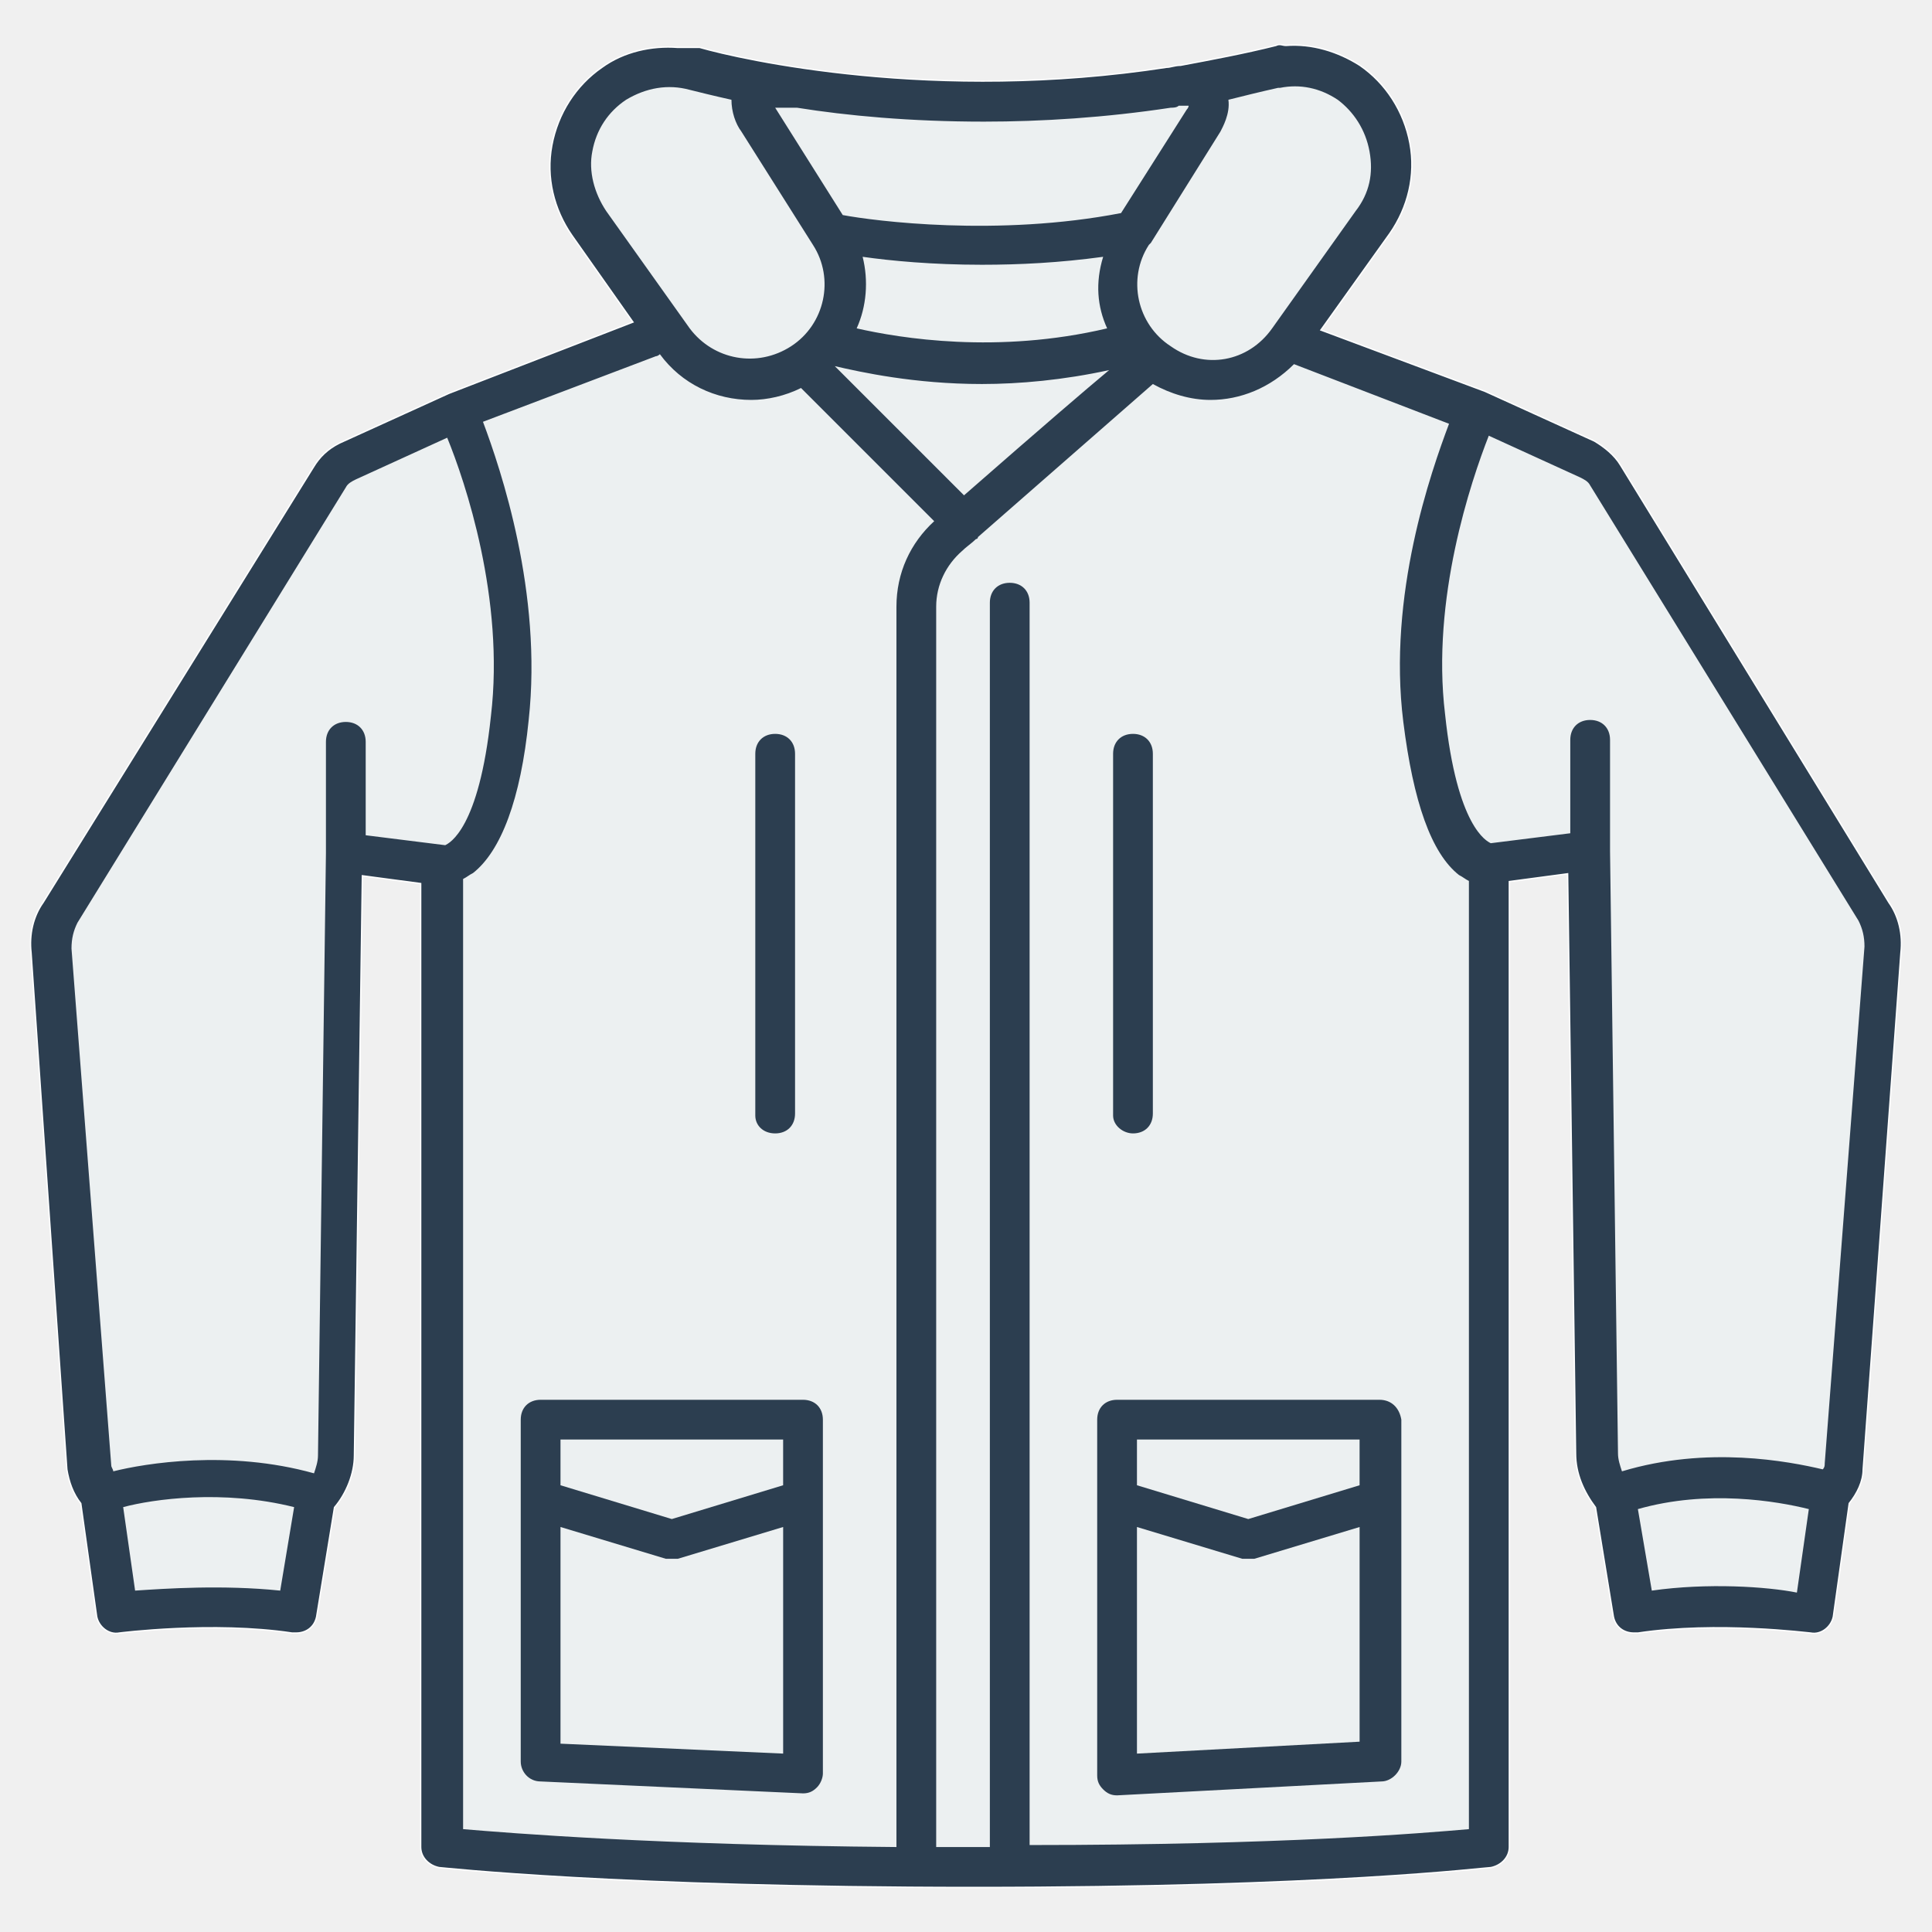
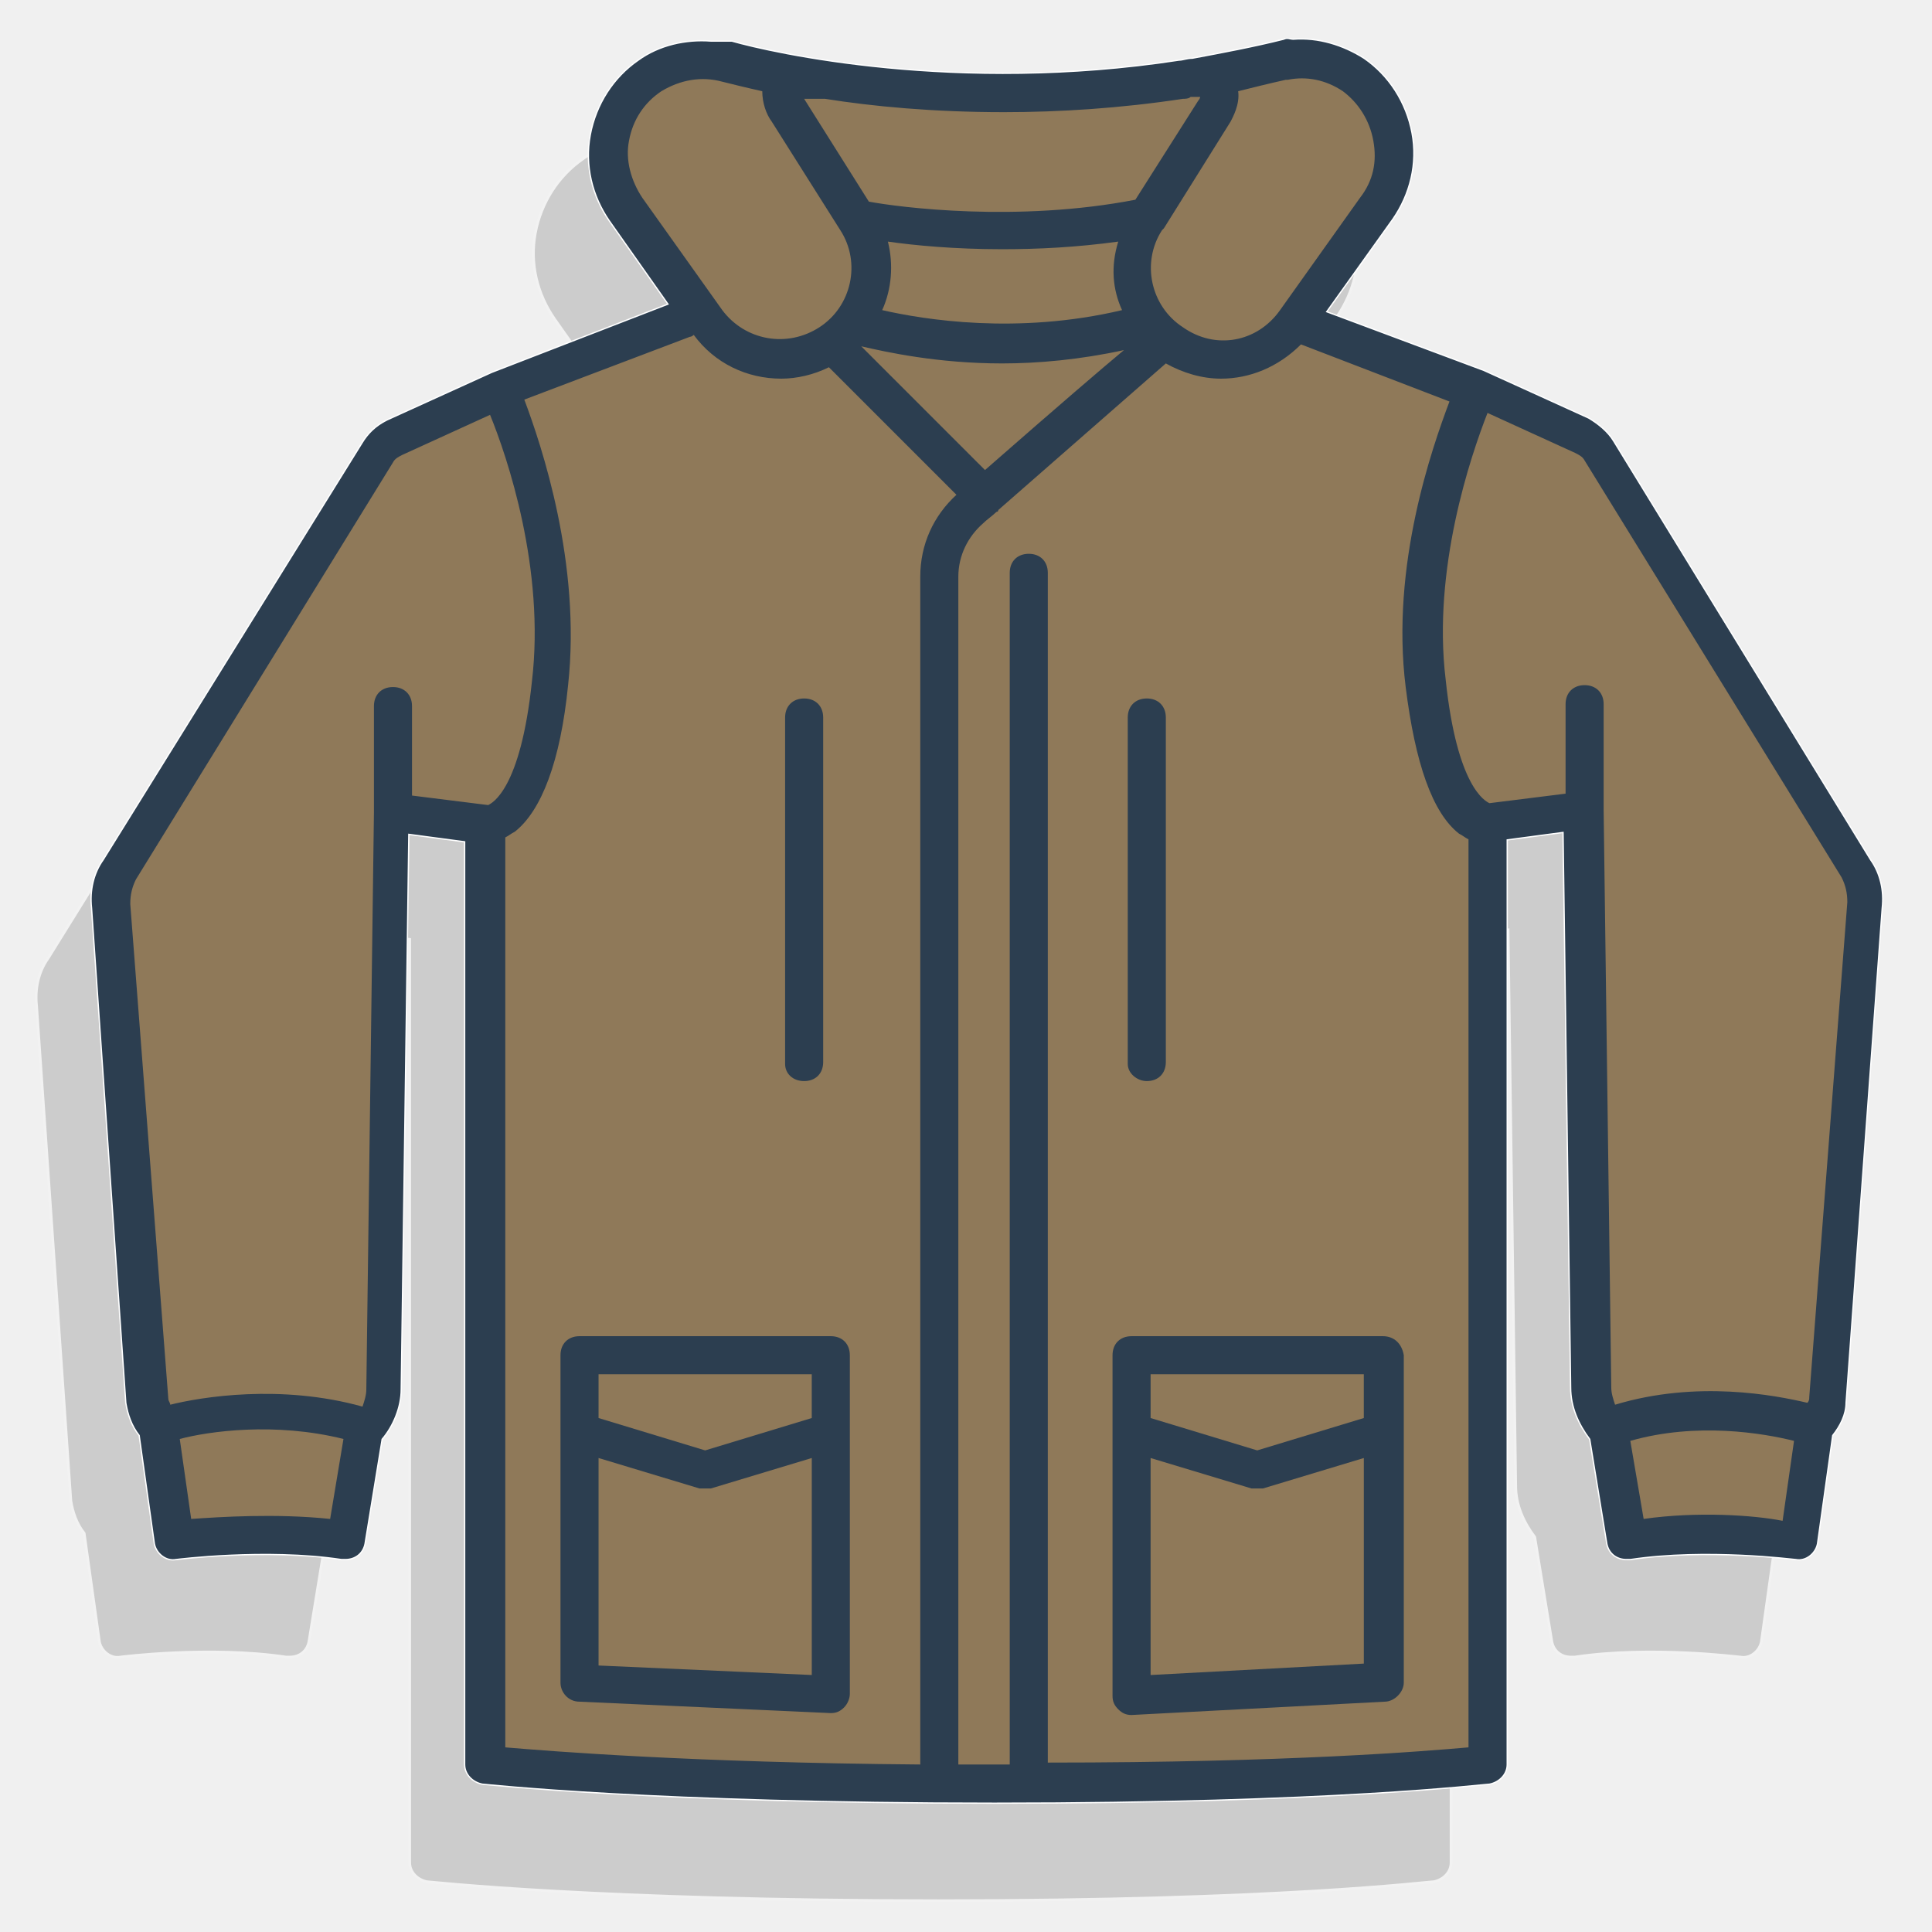
- <svg xmlns="http://www.w3.org/2000/svg" version="1.1" id="Layer_1" x="0px" y="0px" width="708.662px" height="708.662px" viewBox="0 0 708.662 708.662" enable-background="new 0 0 708.662 708.662" xml:space="preserve">
-   <path fill="#ECF0F1" stroke="#FFFFFF" stroke-miterlimit="10" d="M692.646,331.162l-98.432-160.407  c-2.188-3.646-5.834-6.562-9.479-8.75l-40.103-18.228l0,0l0,0l-60.52-22.603l25.521-35.728c6.562-9.479,9.479-21.145,7.291-32.811  c-2.188-11.666-8.749-21.874-18.229-28.436c-8.021-5.104-17.498-8.02-26.979-7.291c-1.458,0-2.188-0.729-3.646,0  c-11.666,2.916-23.332,5.104-34.998,7.291c-2.188,0-3.646,0.729-5.104,0.729c-85.31,13.125-156.033-2.916-171.347-7.291l0,0l0,0  c-2.916,0-4.374,0-4.374,0c-1.458,0-2.188,0-3.646,0c-9.479-0.729-19.688,1.458-27.706,7.291  c-9.479,6.562-16.042,16.771-18.229,28.438c-2.188,11.667,0.729,23.333,7.292,32.811l22.604,32.082l-67.811,26.249l0,0l0,0  l-40.103,18.229c-4.375,2.187-7.292,5.104-9.479,8.749L16.016,331.162c-3.646,5.103-5.104,11.667-4.375,18.228l13.124,189.572  c0.729,4.375,2.188,8.75,5.104,12.396l5.832,41.561c0.73,3.646,4.375,6.561,8.021,5.834c0,0,34.268-4.377,63.434,0  c0.729,0,0.729,0,1.458,0c3.646,0,6.562-2.189,7.292-5.834l6.562-40.104l0,0l0,0c4.375-5.104,7.292-12.395,7.292-18.957  l2.916-212.901l21.874,2.916v353.625c0,3.645,2.917,6.561,6.562,7.291c0.729,0,65.621,7.291,196.136,7.291  c130.516,0,187.387-7.291,189.572-7.291c3.646-0.73,6.562-3.646,6.562-7.291V323.141l21.873-2.917l2.917,212.906  c0,7.291,2.916,13.854,7.291,19.688l6.562,40.104c0.729,3.646,3.646,5.834,7.291,5.834c0.729,0,0.729,0,1.459,0  c29.164-4.377,62.703,0,63.436,0c3.646,0.729,7.292-2.188,8.021-5.834l5.834-41.561c2.916-3.646,5.104-8.021,5.104-12.396  L697.02,349.39C697.751,342.829,696.295,336.265,692.646,331.162z" />
+ <svg xmlns="http://www.w3.org/2000/svg" version="1.1" id="Layer_1" x="0px" y="0px" width="740px" height="740px" viewBox="-15.669 -16.669 740 740" enable-background="new -15.669 -16.669 740 740" xml:space="preserve">
+   <path opacity="0.15" stroke="#FFFFFF" stroke-miterlimit="10" d="M679.372,350.413l-98.434-160.407  c-2.188-3.646-5.834-6.562-9.479-8.75l-40.104-18.228l0,0l0,0l-60.52-22.603l25.521-35.728c6.562-9.479,9.479-21.145,7.291-32.811  s-8.75-21.874-18.229-28.436c-8.021-5.104-17.498-8.02-26.98-7.291c-1.457,0-2.188-0.729-3.645,0  c-11.666,2.916-23.332,5.104-34.998,7.291c-2.189,0-3.646,0.729-5.105,0.729c-85.309,13.125-156.033-2.916-171.346-7.291l0,0l0,0  c-2.916,0-4.374,0-4.374,0c-1.458,0-2.188,0-3.646,0c-9.479-0.729-19.688,1.458-27.706,7.291  c-9.479,6.562-16.042,16.771-18.229,28.438c-2.188,11.667,0.729,23.333,7.292,32.811l22.604,32.082l-67.811,26.249l0,0l0,0  l-40.103,18.229c-4.375,2.187-7.292,5.104-9.479,8.749L2.741,350.413c-3.646,5.104-5.104,11.668-4.375,18.229L11.49,558.214  c0.729,4.375,2.188,8.75,5.104,12.396l5.832,41.561c0.73,3.645,4.375,6.561,8.021,5.834c0,0,34.268-4.377,63.434,0  c0.729,0,0.729,0,1.458,0c3.646,0,6.562-2.189,7.292-5.834l6.562-40.105l0,0l0,0c4.375-5.104,7.292-12.395,7.292-18.957l2.916-212.9  l21.874,2.916v353.625c0,3.645,2.917,6.561,6.562,7.291c0.729,0,65.621,7.291,196.136,7.291c130.516,0,187.387-7.291,189.573-7.291  c3.645-0.73,6.561-3.646,6.561-7.291V342.392l21.873-2.916l2.918,212.906c0,7.291,2.916,13.854,7.291,19.688l6.562,40.104  c0.729,3.646,3.645,5.834,7.291,5.834c0.729,0,0.729,0,1.459,0c29.164-4.377,62.703,0,63.436,0c3.646,0.73,7.291-2.188,8.021-5.834  l5.834-41.561c2.916-3.646,5.104-8.021,5.104-12.396l13.85-189.574C684.476,362.081,683.021,355.517,679.372,350.413z" />
+   <path fill="#8F7959" stroke="#FFFFFF" stroke-miterlimit="10" d="M700.646,312.837L602.214,152.43  c-2.188-3.646-5.834-6.562-9.479-8.75l-40.104-18.228l0,0l0,0l-60.52-22.603l25.521-35.728c6.562-9.479,9.479-21.145,7.291-32.811  c-2.188-11.666-8.749-21.874-18.229-28.436c-8.021-5.104-17.498-8.02-26.979-7.291c-1.458,0-2.188-0.729-3.646,0  c-11.666,2.916-23.332,5.104-34.998,7.291c-2.188,0-3.646,0.729-5.104,0.729c-85.31,13.125-156.033-2.916-171.347-7.291l0,0l0,0  c-2.916,0-4.374,0-4.374,0c-1.458,0-2.188,0-3.646,0c-9.479-0.729-19.688,1.458-27.706,7.291  c-9.479,6.562-16.042,16.771-18.229,28.438c-2.188,11.667,0.729,23.333,7.292,32.811l22.604,32.082l-67.811,26.249l0,0l0,0  l-40.103,18.229c-4.375,2.187-7.292,5.104-9.479,8.749L24.016,312.837c-3.646,5.103-5.104,11.667-4.375,18.228l13.124,189.572  c0.729,4.375,2.188,8.75,5.104,12.396l5.832,41.561c0.73,3.646,4.375,6.561,8.021,5.834c0,0,34.268-4.377,63.434,0  c0.729,0,0.729,0,1.458,0c3.646,0,6.562-2.189,7.292-5.834l6.562-40.104l0,0l0,0c4.375-5.104,7.292-12.395,7.292-18.957l2.916-212.9  l21.874,2.916v353.625c0,3.645,2.917,6.561,6.562,7.291c0.729,0,65.621,7.291,196.136,7.291c130.516,0,187.387-7.291,189.572-7.291  c3.646-0.73,6.562-3.646,6.562-7.291V304.815l21.873-2.917l2.917,212.906c0,7.291,2.916,13.854,7.291,19.688l6.562,40.104  c0.729,3.646,3.646,5.834,7.291,5.834c0.729,0,0.729,0,1.459,0c29.164-4.377,62.703,0,63.436,0c3.646,0.729,7.292-2.188,8.021-5.834  l5.834-41.561c2.916-3.646,5.104-8.021,5.104-12.396l13.85-189.575C705.751,324.504,704.295,317.939,700.646,312.837z" />
  <g>
-     <path fill="#2C3E50" d="M692.646,331.162l-98.432-160.407c-2.188-3.646-5.834-6.562-9.479-8.75l-40.103-18.228l0,0l0,0   l-60.52-22.603l25.521-35.728c6.562-9.479,9.479-21.145,7.291-32.811c-2.188-11.666-8.749-21.874-18.229-28.436   c-8.021-5.104-17.498-8.02-26.979-7.291c-1.458,0-2.188-0.729-3.646,0c-11.666,2.916-23.332,5.104-34.998,7.291   c-2.188,0-3.646,0.729-5.104,0.729c-85.31,13.125-156.033-2.916-171.347-7.291l0,0l0,0c-2.916,0-4.374,0-4.374,0   c-1.458,0-2.188,0-3.646,0c-9.479-0.729-19.688,1.458-27.706,7.291c-9.479,6.562-16.042,16.771-18.229,28.438   c-2.188,11.667,0.729,23.333,7.292,32.811l22.604,32.082l-67.811,26.249l0,0l0,0l-40.103,18.229   c-4.375,2.187-7.292,5.104-9.479,8.749L16.016,331.162c-3.646,5.104-5.104,11.667-4.375,18.229l13.124,189.572   c0.729,4.375,2.188,8.75,5.104,12.396l5.832,41.561c0.73,3.646,4.375,6.561,8.021,5.834c0,0,34.268-4.377,63.434,0   c0.729,0,0.729,0,1.458,0c3.646,0,6.562-2.189,7.292-5.834l6.562-40.104l0,0l0,0c4.375-5.104,7.292-12.396,7.292-18.957   l2.916-212.903l21.874,2.916v353.625c0,3.645,2.917,6.561,6.562,7.291c0.729,0,65.621,7.291,196.136,7.291   c130.516,0,187.387-7.291,189.572-7.291c3.646-0.73,6.562-3.646,6.562-7.291V323.141l21.873-2.917l2.917,212.906   c0,7.291,2.916,13.854,7.291,19.688l6.562,40.104c0.729,3.646,3.646,5.834,7.291,5.834c0.729,0,0.729,0,1.459,0   c29.164-4.377,62.703,0,63.436,0c3.646,0.729,7.292-2.188,8.021-5.834l5.834-41.561c2.916-3.646,5.104-8.021,5.104-12.396   L697.02,349.39C697.751,342.829,696.295,336.265,692.646,331.162z M502.345,55.553c1.458,8.021,0,15.312-5.104,21.874   l-30.623,43.019c-8.749,12.395-24.79,15.312-37.187,6.562c-12.396-8.02-16.04-24.791-8.021-37.186l0.729-0.729l0,0l25.521-40.831   c0.729-1.459,3.646-6.562,2.917-11.667c5.832-1.458,11.665-2.917,18.229-4.375h0.729c7.291-1.458,14.582,0,21.146,4.375   C496.512,40.97,500.887,47.532,502.345,55.553z M353.603,181.691l-47.396-47.394c9.479,2.188,29.165,6.562,53.956,6.562   c13.854,0,29.896-1.458,46.663-5.104C398.08,143.047,382.767,156.171,353.603,181.691z M406.099,120.445   c-40.104,9.478-75.828,3.646-91.869,0c3.646-8.021,4.374-17.5,2.188-26.249c10.206,1.458,25.52,2.917,43.746,2.917   c13.854,0,28.438-0.729,44.478-2.917C401.725,103.675,402.455,112.424,406.099,120.445z M360.893,44.615   c21.146,0,44.479-1.458,68.538-5.104l0,0c0.729,0,2.188,0,2.917-0.729c0.729,0,0.729,0,1.458,0c0.729,0,1.458,0,2.188,0   c0,0.729-0.729,1.458-0.729,1.458l-24.062,37.915c-45.205,8.75-90.411,2.917-102.077,0.729l-24.79-39.373c1.458,0,3.646,0,8.021,0   l0,0C310.587,42.428,333.917,44.615,360.893,44.615z M217.258,55.553c1.458-8.021,5.832-14.583,12.396-18.958   c7.292-4.375,15.312-5.833,23.332-3.646c2.917,0.729,8.75,2.188,15.312,3.646c0,4.375,1.458,8.75,3.646,11.667l26.249,41.56   c8.021,12.395,4.375,29.166-8.021,37.186c-12.396,8.02-28.437,5.104-37.187-6.562l-30.623-43.021   C217.985,70.864,215.8,62.844,217.258,55.553z M28.414,338.454l98.433-159.679c0.729-1.458,2.188-2.187,3.646-2.916l33.54-15.312   c6.562,16.041,21.146,59.06,16.042,102.078c-4.375,41.56-15.312,46.664-16.77,47.393l-29.166-3.646v-34.27   c0-4.375-2.916-7.292-7.292-7.292c-4.375,0-7.291,2.917-7.291,7.292v40.831l-2.917,220.925c0,2.188-0.729,4.375-1.458,6.562   c-31.354-8.75-61.979-3.646-73.643-0.729c0-0.729-0.729-1.457-0.729-2.188L26.225,347.931   C26.225,344.287,26.956,341.37,28.414,338.454z M102.784,583.44c-21.145-2.188-42.288-0.73-53.227,0l-4.375-30.625   c10.937-2.916,36.456-6.562,62.705,0L102.784,583.44z M169.864,322.413c1.458-0.729,2.188-1.459,3.646-2.188   c10.208-8.021,17.498-26.978,20.414-56.142c5.104-46.665-10.207-91.87-16.771-109.369l63.436-24.061c0.729,0,1.458-0.73,1.458-0.73   c8.021,10.938,20.416,16.77,33.54,16.77c5.833,0,12.396-1.458,18.229-4.374l48.854,48.851c-8.75,8.02-13.854,18.957-13.854,31.352   v454.976c-88.226-0.73-141.451-5.105-158.949-6.562L169.864,322.413L169.864,322.413z M377.665,676.767V221.064   c0-4.375-2.916-7.291-7.292-7.291c-4.374,0-7.29,2.917-7.29,7.291v456.433c-1.456,0-3.646,0-5.104,0c-5.104,0-9.478,0-14.582,0   V222.522c0-8.02,3.646-15.311,9.479-20.415c1.458-1.459,3.646-2.917,5.104-4.375c0,0,0.729,0,0.729-0.729l0,0   c34.998-30.624,58.328-51.039,64.16-56.143c6.562,3.646,13.854,5.833,21.146,5.833c10.938,0,21.874-4.374,30.624-13.124   l56.871,21.874c-6.562,17.499-22.604,62.705-16.771,109.369c3.646,29.165,10.207,48.122,20.415,56.144   c1.458,0.729,2.188,1.457,3.646,2.187v347.792C522.031,672.394,470.263,676.767,377.665,676.767z M605.884,583.44l-5.104-29.896   c25.521-7.291,51.036-2.918,62.702,0l-4.374,30.621C648.172,581.981,626.3,580.521,605.884,583.44z M669.314,536.776   c0,0.729,0,1.457-0.729,2.188c-12.396-2.916-42.29-8.75-73.645,0.729c-0.729-2.188-1.457-4.375-1.457-6.562l-2.916-220.926v-40.831   c0-4.375-2.919-7.291-7.293-7.291c-4.373,0-7.291,2.917-7.291,7.291v34.269l-29.164,3.646c-1.458-0.729-12.396-5.832-16.771-47.394   c-5.104-42.289,9.479-85.308,16.04-102.078l33.54,15.312c1.458,0.729,2.916,1.458,3.646,2.916l98.435,159.679   c1.459,2.917,2.188,5.833,2.188,9.479L669.314,536.776z" />
-     <path fill="#2C3E50" d="M294.545,513.444H198.3c-4.375,0-7.292,2.916-7.292,7.291v29.895v95.517c0,3.646,2.916,7.291,7.292,7.291   l96.245,4.375l0,0c2.188,0,3.646-0.729,5.104-2.188s2.188-3.646,2.188-5.104v-99.893v-29.895   C301.836,516.36,298.919,513.444,294.545,513.444z M287.253,544.796l-40.831,12.396l-40.83-12.396v-16.77h81.661V544.796z    M205.592,639.583v-79.477l38.646,11.666c0.729,0,1.458,0,2.188,0c0.73,0,1.458,0,2.188,0l38.645-11.666v83.117L205.592,639.583z" />
-     <path fill="#2C3E50" d="M505.991,513.444h-96.245c-4.374,0-7.291,2.916-7.291,7.291v29.895v100.619   c0,2.188,0.729,3.646,2.188,5.104c1.459,1.457,2.916,2.188,5.104,2.188l0,0l96.976-5.104c3.646,0,7.291-3.646,7.291-7.291V550.63   v-29.895C513.283,516.36,510.365,513.444,505.991,513.444z M498.699,544.796l-40.83,12.396l-40.831-12.396v-16.77h81.661V544.796   L498.699,544.796z M417.038,643.229V560.11l38.646,11.666c0.729,0,1.458,0,2.188,0c0.73,0,1.458,0,2.188,0l38.645-11.666v78.743   L417.038,643.229z" />
-     <path fill="#2C3E50" d="M415.58,415.739c4.374,0,7.29-2.914,7.29-7.289V276.477c0-4.374-2.916-7.291-7.29-7.291   c-4.376,0-7.292,2.917-7.292,7.291v132.702C408.288,412.823,411.933,415.739,415.58,415.739z" />
-     <path fill="#2C3E50" d="M284.337,415.739c4.375,0,7.291-2.914,7.291-7.289V276.477c0-4.374-2.916-7.291-7.291-7.291   s-7.292,2.917-7.292,7.291v132.702C277.046,412.823,279.962,415.739,284.337,415.739z" />
+     <path fill="#2C3E50" d="M700.646,312.837L602.214,152.43c-2.188-3.646-5.834-6.562-9.479-8.75l-40.104-18.228l0,0l0,0   l-60.52-22.603l25.521-35.728c6.562-9.479,9.479-21.145,7.291-32.811c-2.188-11.666-8.749-21.874-18.229-28.436   c-8.021-5.104-17.498-8.02-26.979-7.291c-1.458,0-2.188-0.729-3.646,0c-11.666,2.916-23.332,5.104-34.998,7.291   c-2.188,0-3.646,0.729-5.104,0.729c-85.31,13.125-156.033-2.916-171.347-7.291l0,0l0,0c-2.916,0-4.374,0-4.374,0   c-1.458,0-2.188,0-3.646,0c-9.479-0.729-19.688,1.458-27.706,7.291c-9.479,6.562-16.042,16.771-18.229,28.438   c-2.188,11.667,0.729,23.333,7.292,32.811l22.604,32.082l-67.811,26.249l0,0l0,0l-40.103,18.229   c-4.375,2.187-7.292,5.104-9.479,8.749L24.016,312.837c-3.646,5.104-5.104,11.667-4.375,18.229l13.124,189.572   c0.729,4.375,2.188,8.75,5.104,12.396l5.832,41.561c0.73,3.646,4.375,6.561,8.021,5.834c0,0,34.268-4.377,63.434,0   c0.729,0,0.729,0,1.458,0c3.646,0,6.562-2.189,7.292-5.834l6.562-40.104l0,0l0,0c4.375-5.104,7.292-12.396,7.292-18.957   l2.916-212.903l21.874,2.916v353.625c0,3.645,2.917,6.561,6.562,7.291c0.729,0,65.621,7.291,196.136,7.291   c130.516,0,187.387-7.291,189.572-7.291c3.646-0.73,6.562-3.646,6.562-7.291V304.815l21.873-2.917l2.917,212.906   c0,7.291,2.916,13.854,7.291,19.688l6.562,40.104c0.729,3.646,3.646,5.834,7.291,5.834c0.729,0,0.729,0,1.459,0   c29.164-4.377,62.703,0,63.436,0c3.646,0.729,7.292-2.188,8.021-5.834l5.834-41.561c2.916-3.646,5.104-8.021,5.104-12.396   l13.85-189.575C705.751,324.504,704.295,317.939,700.646,312.837z M510.345,37.228c1.458,8.021,0,15.312-5.104,21.874   l-30.623,43.019c-8.749,12.395-24.79,15.312-37.188,6.562c-12.396-8.02-16.04-24.791-8.021-37.186l0.729-0.729l0,0l25.521-40.831   c0.729-1.459,3.646-6.562,2.917-11.667c5.832-1.458,11.665-2.917,18.229-4.375h0.729c7.291-1.458,14.582,0,21.146,4.375   C504.512,22.645,508.887,29.207,510.345,37.228z M361.604,163.366l-47.396-47.394c9.479,2.188,29.165,6.562,53.956,6.562   c13.854,0,29.896-1.458,46.663-5.104C406.08,124.722,390.767,137.846,361.604,163.366z M414.099,102.12   c-40.104,9.478-75.828,3.646-91.869,0c3.646-8.021,4.374-17.5,2.188-26.249c10.206,1.458,25.52,2.917,43.746,2.917   c13.854,0,28.438-0.729,44.478-2.917C409.725,85.35,410.455,94.099,414.099,102.12z M368.894,26.29   c21.146,0,44.479-1.458,68.537-5.104l0,0c0.729,0,2.188,0,2.917-0.729c0.729,0,0.729,0,1.458,0c0.729,0,1.458,0,2.188,0   c0,0.729-0.729,1.458-0.729,1.458L419.203,59.83c-45.205,8.75-90.411,2.917-102.077,0.729l-24.79-39.373c1.458,0,3.646,0,8.021,0   l0,0C318.587,24.103,341.917,26.29,368.894,26.29z M225.258,37.228c1.458-8.021,5.832-14.583,12.396-18.958   c7.292-4.375,15.312-5.833,23.332-3.646c2.917,0.729,8.75,2.188,15.312,3.646c0,4.375,1.458,8.75,3.646,11.667l26.249,41.56   c8.021,12.395,4.375,29.166-8.021,37.186s-28.437,5.104-37.187-6.562L230.362,59.1C225.985,52.539,223.8,44.519,225.258,37.228z    M36.414,320.129l98.433-159.679c0.729-1.458,2.188-2.187,3.646-2.916l33.54-15.312c6.562,16.041,21.146,59.06,16.042,102.078   c-4.375,41.56-15.312,46.664-16.77,47.393l-29.166-3.646v-34.27c0-4.375-2.916-7.292-7.292-7.292c-4.375,0-7.291,2.917-7.291,7.292   v40.831l-2.917,220.926c0,2.188-0.729,4.375-1.458,6.562c-31.354-8.75-61.979-3.646-73.643-0.729c0-0.729-0.729-1.457-0.729-2.188   L34.225,329.605C34.225,325.962,34.956,323.045,36.414,320.129z M110.784,565.115c-21.145-2.188-42.288-0.73-53.227,0   l-4.375-30.625c10.937-2.916,36.456-6.562,62.705,0L110.784,565.115z M177.864,304.088c1.458-0.729,2.188-1.459,3.646-2.188   c10.208-8.021,17.498-26.978,20.414-56.142c5.104-46.665-10.207-91.87-16.771-109.369l63.436-24.061c0.729,0,1.458-0.73,1.458-0.73   c8.021,10.938,20.416,16.77,33.54,16.77c5.833,0,12.396-1.458,18.229-4.374l48.854,48.851c-8.75,8.02-13.854,18.957-13.854,31.352   v454.976c-88.226-0.73-141.451-5.105-158.949-6.562L177.864,304.088L177.864,304.088z M385.665,658.441V202.739   c0-4.375-2.916-7.291-7.292-7.291c-4.374,0-7.29,2.917-7.29,7.291v456.433c-1.456,0-3.646,0-5.104,0c-5.104,0-9.479,0-14.583,0   V204.197c0-8.02,3.646-15.311,9.479-20.415c1.458-1.459,3.646-2.917,5.104-4.375c0,0,0.729,0,0.729-0.729l0,0   c34.998-30.624,58.328-51.039,64.16-56.143c6.562,3.646,13.854,5.833,21.146,5.833c10.938,0,21.874-4.374,30.624-13.124   l56.871,21.874c-6.562,17.499-22.604,62.705-16.771,109.369c3.646,29.165,10.207,48.122,20.415,56.144   c1.458,0.729,2.188,1.457,3.646,2.187V652.61C530.031,654.068,478.263,658.441,385.665,658.441z M613.884,565.115l-5.104-29.896   c25.521-7.291,51.036-2.918,62.702,0l-4.374,30.621C656.172,563.656,634.3,562.196,613.884,565.115z M677.314,518.451   c0,0.729,0,1.457-0.729,2.188c-12.396-2.916-42.29-8.75-73.645,0.729c-0.729-2.188-1.457-4.375-1.457-6.562l-2.916-220.926v-40.831   c0-4.375-2.919-7.291-7.293-7.291c-4.373,0-7.291,2.917-7.291,7.291v34.269l-29.164,3.646c-1.458-0.729-12.396-5.832-16.771-47.394   c-5.104-42.289,9.479-85.308,16.04-102.078l33.54,15.312c1.458,0.729,2.916,1.458,3.646,2.916l98.436,159.679   c1.459,2.917,2.188,5.833,2.188,9.479L677.314,518.451z" />
+     <path fill="#2C3E50" d="M302.545,495.119H206.3c-4.375,0-7.292,2.916-7.292,7.291v29.895v95.517c0,3.646,2.916,7.291,7.292,7.291   l96.245,4.375l0,0c2.188,0,3.646-0.729,5.104-2.188s2.188-3.646,2.188-5.104v-99.894v-29.895   C309.836,498.035,306.919,495.119,302.545,495.119z M295.253,526.471l-40.831,12.396l-40.83-12.396v-16.77h81.661V526.471z    M213.592,621.258v-79.477l38.646,11.666c0.729,0,1.458,0,2.188,0s1.458,0,2.188,0l38.645-11.666v83.116L213.592,621.258z" />
+     <path fill="#2C3E50" d="M513.991,495.119h-96.245c-4.374,0-7.291,2.916-7.291,7.291v29.895v100.619   c0,2.188,0.729,3.646,2.188,5.104c1.459,1.456,2.916,2.188,5.104,2.188l0,0l96.976-5.104c3.646,0,7.291-3.646,7.291-7.291v-95.517   V502.41C521.283,498.035,518.365,495.119,513.991,495.119z M506.699,526.471l-40.83,12.396l-40.831-12.396v-16.77h81.661V526.471   L506.699,526.471z M425.038,624.903v-83.118l38.646,11.666c0.729,0,1.458,0,2.188,0c0.729,0,1.458,0,2.188,0l38.646-11.666v78.742   L425.038,624.903z" />
+     <path fill="#2C3E50" d="M423.58,397.414c4.374,0,7.29-2.914,7.29-7.289V258.152c0-4.374-2.916-7.291-7.29-7.291   c-4.376,0-7.292,2.917-7.292,7.291v132.702C416.288,394.498,419.933,397.414,423.58,397.414z" />
+     <path fill="#2C3E50" d="M292.337,397.414c4.375,0,7.291-2.914,7.291-7.289V258.152c0-4.374-2.916-7.291-7.291-7.291   s-7.292,2.917-7.292,7.291v132.702C285.046,394.498,287.962,397.414,292.337,397.414z" />
  </g>
</svg>
